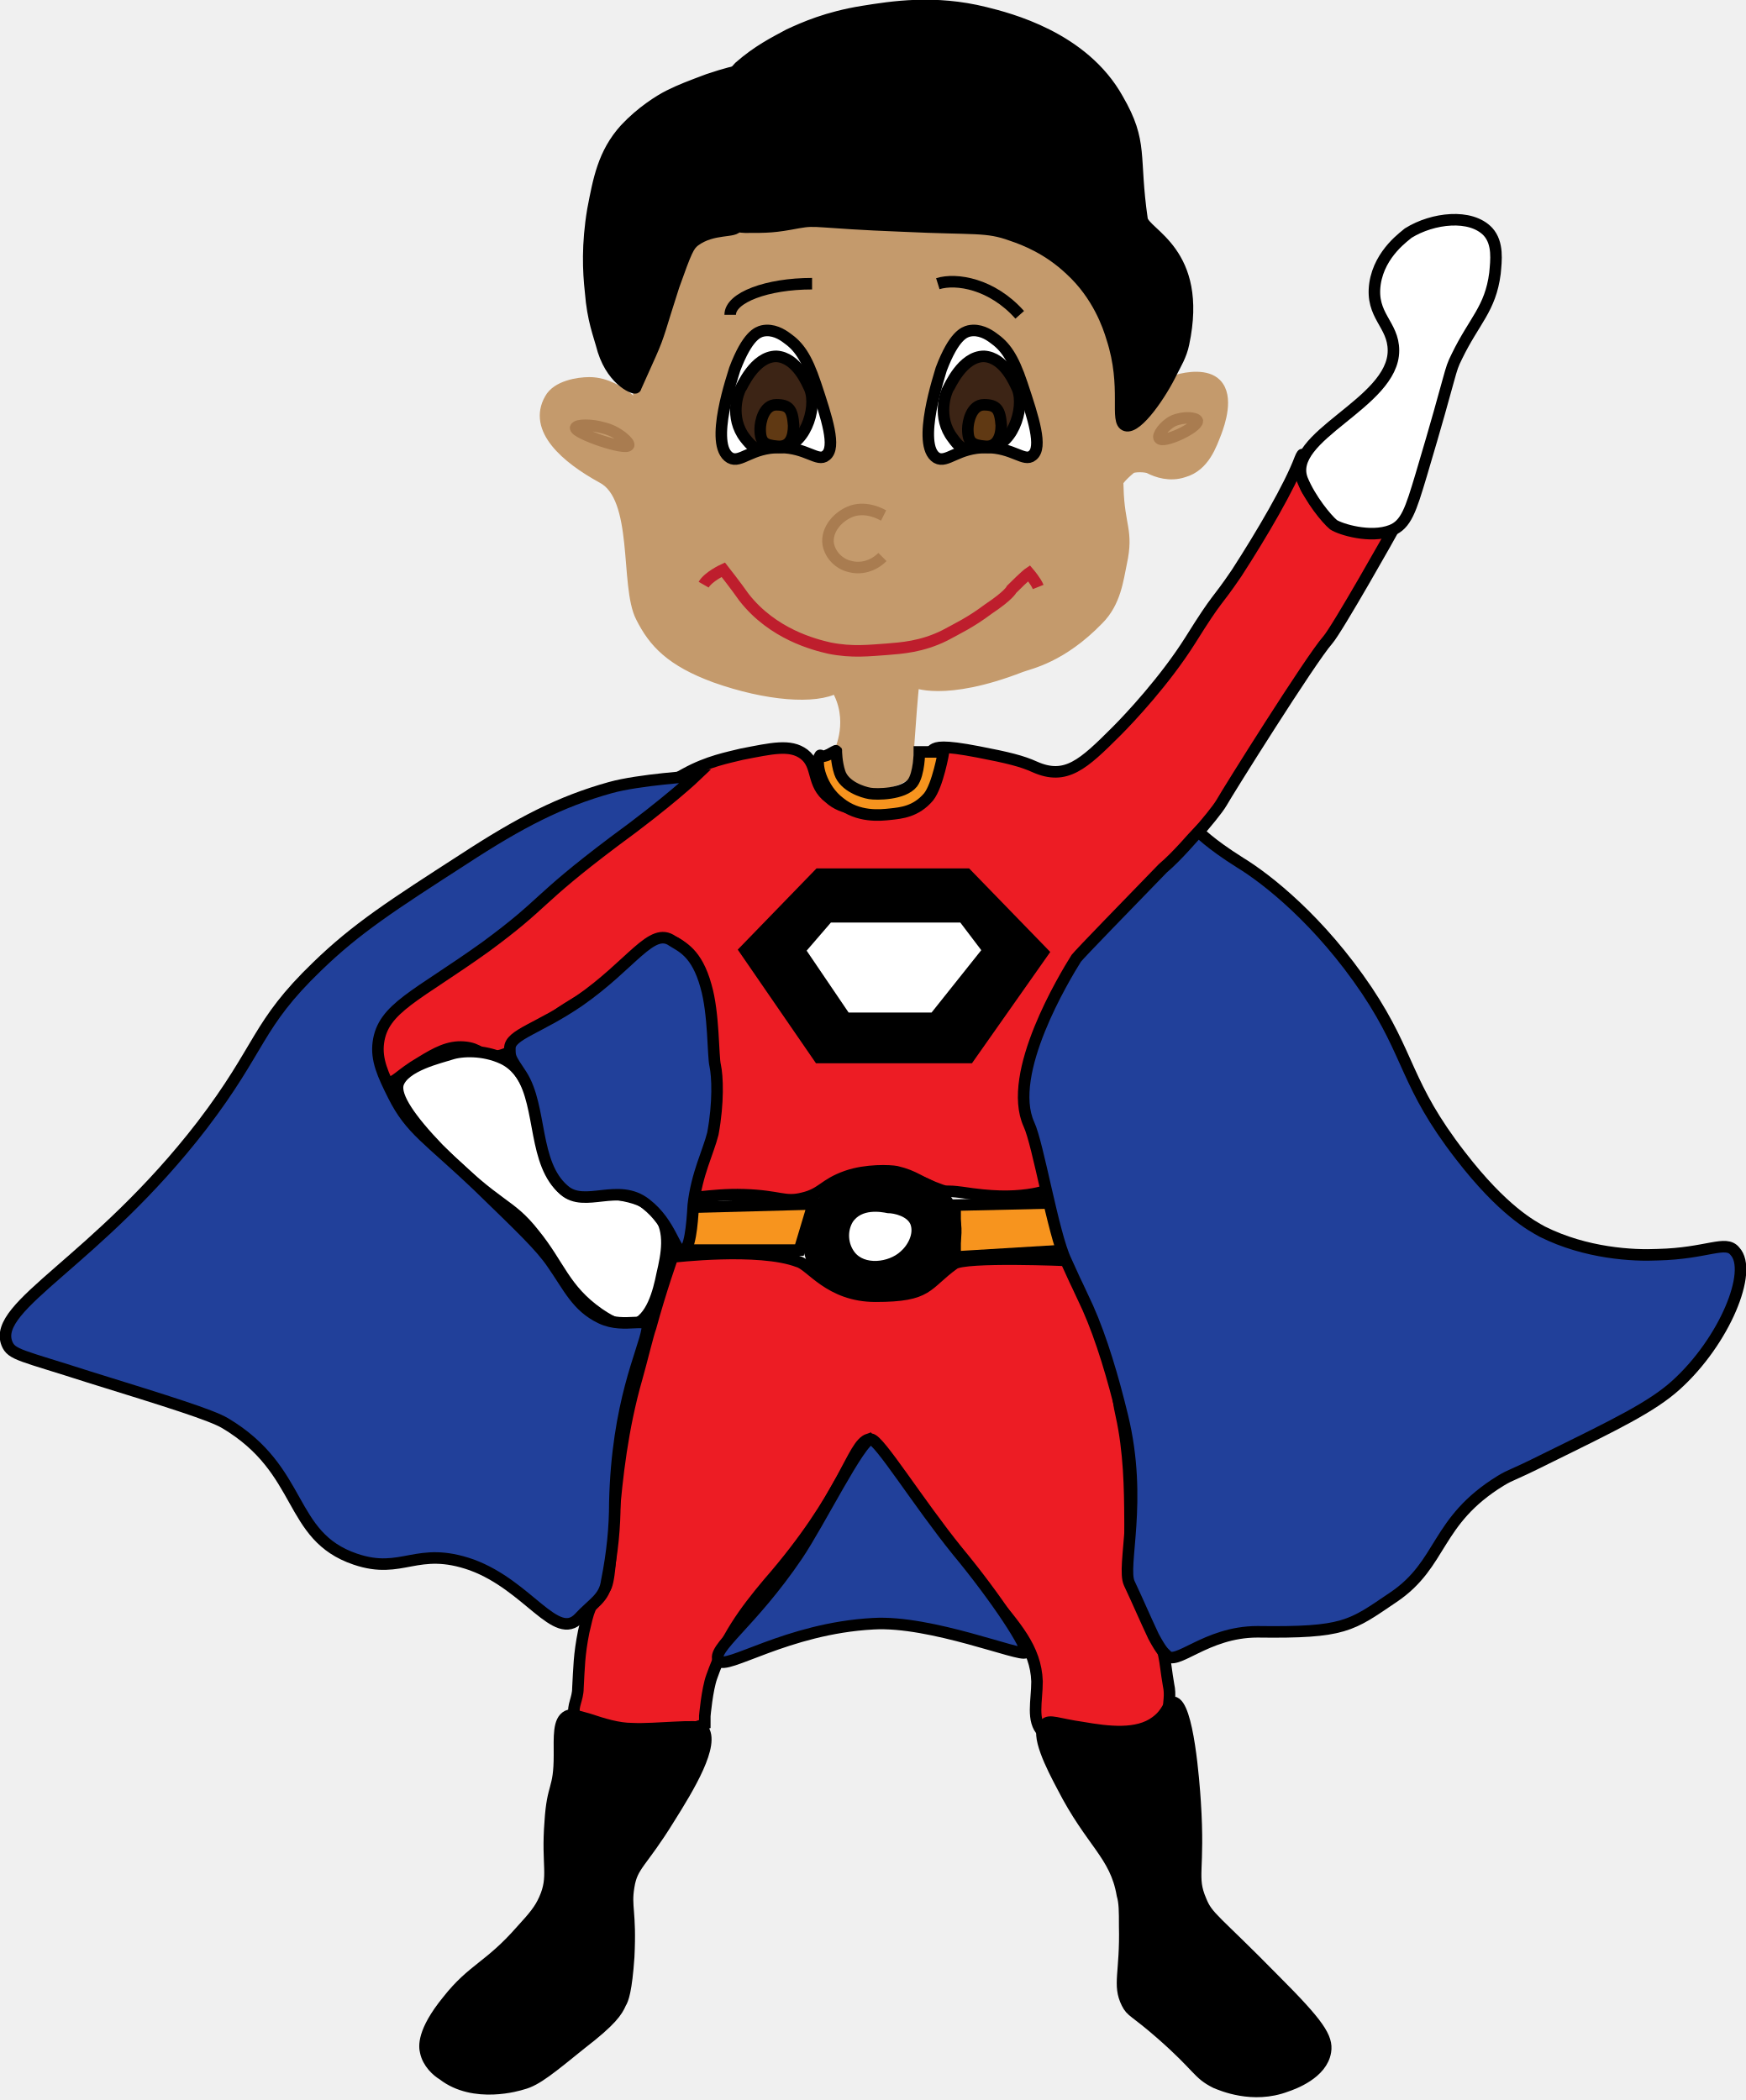
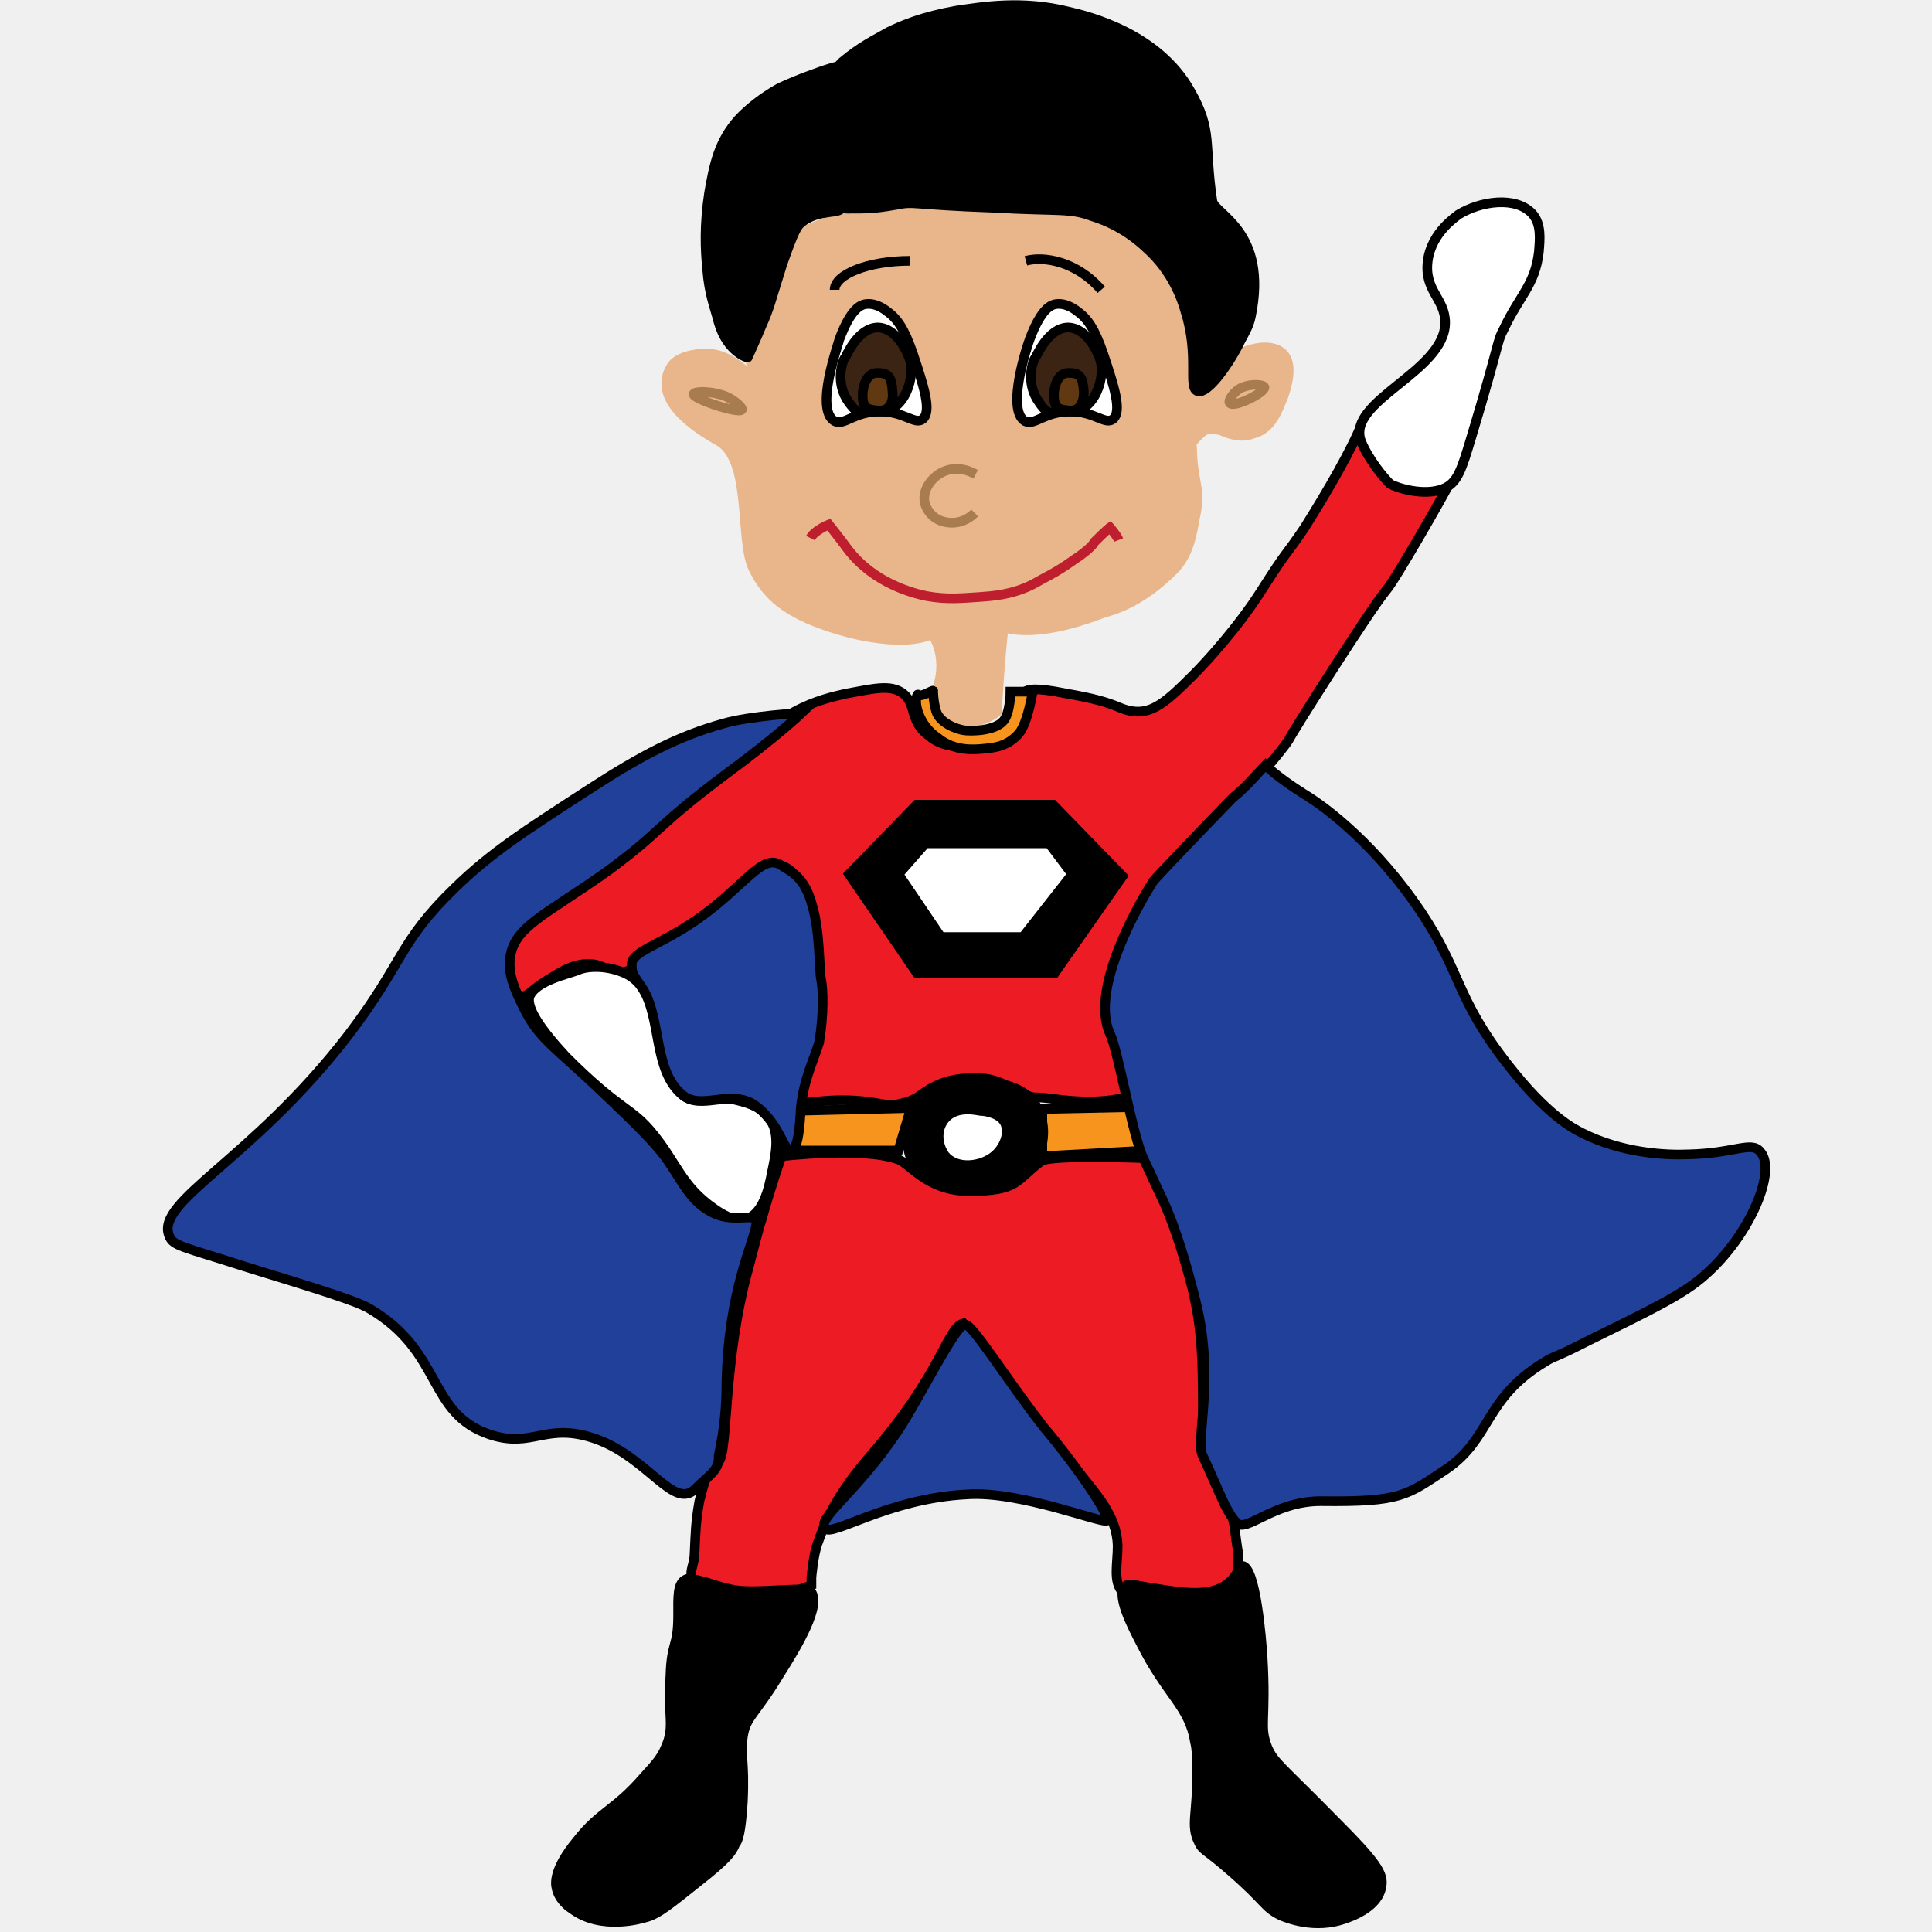
- <svg xmlns="http://www.w3.org/2000/svg" version="1.1" id="Layer_1" x="0px" y="0px" viewBox="0 0 151.3 182.1" enable-background="new 0 0 151.3 182.1" xml:space="preserve">
-   <path fill="#ED1C24" stroke="#000000" stroke-miterlimit="10" d="M69.7,65.4c-1.2-0.9-2.8-0.5-5.4,0c-1.2,0.3-2.9,0.6-4.9,1.7  c-3,1.6-4.5,3.4-7.3,5.6c-3.9,3-6.8,6.5-10.6,9.4c-0.1,0-3.2,1.7-6.7,4.6c-1,0.8-2,1.7-2.4,3.2c-0.4,1.6,0.2,3.6,1.2,3.9  c0.6,0.2,1-0.6,2.9-1.7c1.3-0.8,2.4-1.4,3.7-1.3c1.4,0.1,1.5,0.8,2.5,0.8c1.9,0.1,4.5-2.8,5.9-3.8c1.3-0.9,3.1-1.7,5.2-3.8  c1-1,1.5-1.3,2-1.7c0.9-0.8,2.5-1.7,4.3,1c1.1,1.8,0.7,5.7,0.7,7.9c0,1.5,0.1,5.2-0.6,7.9c0,0-0.1,0.6-0.7,2.8l-0.4,1.7  c0.3,0.6,2.3-0.1,5.4,0c3.1,0.1,3.5,0.7,5.1,0.3c1.7-0.4,1.8-1.2,3.8-1.9c1.7-0.6,3.8-0.5,4.3-0.4c1.7,0.4,1.9,0.9,3.9,1.6  c0.6,0.2,0.3,0,1.8,0.2c2.6,0.4,4.2,0.4,5.7,0.2c1.4-0.2,1.6-0.4,1.7-0.5c0.7-0.9-0.2-2.4-0.8-5.4c-0.2-0.9-0.9-3.2-0.1-5.9  c0.3-1.1,0.3-2.7,1.7-5.3c1.6-3.1,2.2-3.9,3.1-4.8c0.6-0.6,0,0,2.5-2.5c2.5-2.5,2.3-2.1,3.6-3.6c1.2-1.3,4.4-4.8,5.1-6  c0.5-0.9,7.7-12.4,9.2-14.1c0.8-0.9,5.6-9.4,5.8-9.8c1.2-2-4.1-0.5-3.5-0.6c2.9-0.2-0.9-1.3-3.3-2c-2-0.6-0.7-5-1.4-3.3  c-0.9,2.4-3.3,6.5-5.5,9.9c-1.9,2.8-1.5,1.8-4,5.8c-2.2,3.5-5.3,6.8-6.4,7.9c-2.9,2.9-4.4,4.3-7.1,3.1c-1.1-0.5-2.3-0.8-4.9-1.3  c-3.1-0.6-3.6-0.4-3.9-0.2c-1.1,0.8-0.2,2.3-1.3,3.7c-1.2,1.4-3.3,1.5-4,1.5c-0.8,0-2.5,0.1-3.7-1C70.3,68,71,66.4,69.7,65.4z" />
-   <polygon stroke="#000000" stroke-miterlimit="10" points="71,75.8 64.6,82.4 71,91.7 84,91.7 90.4,82.6 83.8,75.8 " />
-   <polygon fill="#FFFFFF" stroke="#000000" stroke-miterlimit="10" points="69.3,82.4 73.3,88.3 81,88.3 85.7,82.4 83.5,79.5   71.8,79.5 " />
-   <path fill="#FFFFFF" stroke="#000000" stroke-miterlimit="10" d="M34.5,94c-0.3,1.1,1.1,3.1,3.5,5.6c5.3,5.3,6.1,4.6,8.3,7.4  c2.2,2.7,2.6,4.8,5.6,6.9c1.3,0.9,2.2,1.2,3,1c1.6-0.5,2.2-2.9,2.5-4.4c0.4-1.7,0.8-3.7-0.3-5.2c-0.9-1.2-2.3-1.5-3.4-1.7  c-2.3-0.5-2.9,0.3-4,0c-3.5-1-1.9-9.8-6.1-11.8c-1.7-0.8-3.6-0.7-4.5-0.4C38.2,91.7,35,92.4,34.5,94z" />
-   <path fill="#FFFFFF" stroke="#000000" stroke-miterlimit="10" d="M112.9,41.6c-1.5-3.8,7.9-6.6,7.9-11.2c0-2.3-2-3-1.6-5.8  c0.4-2.7,2.7-4.2,2.9-4.4c2.1-1.3,5.4-1.7,6.9-0.1c0.9,1,0.7,2.5,0.6,3.6c-0.4,3.1-1.8,4.1-3.3,7.2c-0.7,1.4-0.3,0.9-3.1,10.3  c-0.9,3-1.3,4.3-2.6,4.8c-1.8,0.7-4.4-0.1-5-0.5C115,45,113.6,43.3,112.9,41.6z" />
-   <path fill="#F7941E" stroke="#000000" stroke-miterlimit="10" d="M59.3,104.7c-0.3,1.2-0.7,2.5-1,3.7h11l1.2-4L59.3,104.7z" />
-   <polygon fill="#F7941E" stroke="#000000" stroke-miterlimit="10" points="82.8,104.5 82.8,109 92.7,108.4 91.6,104.3 " />
-   <path stroke="#000000" stroke-miterlimit="10" d="M70.8,105c-0.1,0.3-1.3,2.4-0.3,4.4c1.2,2.6,4.9,2.7,5.6,2.7c0.8,0,4.7,0,6.2-3  c0.1-0.1,1.2-2.4,0-4.6c-1.6-3-6.1-2.4-6.6-2.4C74.9,102.2,72.2,102.6,70.8,105z" />
-   <path fill="#FFFFFF" stroke="#000000" stroke-miterlimit="10" d="M73.5,105.7c-0.6,1-0.5,2.3,0.2,3.2c1.1,1.4,3.5,1.1,4.7,0  c0.7-0.6,1.4-1.8,1-2.9c-0.4-1-1.8-1.3-2.4-1.3C76.5,104.6,74.5,104.2,73.5,105.7z" />
-   <path fill="#ED1C24" stroke="#000000" stroke-miterlimit="10" d="M58.3,109c0,0-1,2.8-1.9,6.1c-0.2,0.5-0.8,3-1.2,4.4  c-2.5,8.7-1.9,17.4-2.8,18.3c-1.3,1.2-1.4,2-1.8,3.7c-0.4,2-0.4,3.1-0.5,4.9c0,0.9-0.5,1.6-0.3,2.2c0.2,0.9,1.6,1.3,2.5,1.5  c0.5,0.2,2.8,0.5,4.6,0.4c1.9-0.1,4.2-1,4.2-1v-0.7c0,0,0.2-2.3,0.6-3.4c1.2-3.4,2.8-5.6,4.9-8.1c6.8-7.8,7.2-12,8.7-12.5  c0,0,2.8,4.2,10.4,13.4c2.3,2.8,4.1,4.7,4.2,7.6c0,1.7-0.5,3.4,0.5,4.4c0.2,0.2,0.6,0.5,3.2,0.7c4.6,0.3,6-0.6,6.4-0.8  c0.5-0.3,1.3-0.9,1.3-1.7c0-0.8,0.2-1.4,0-2.3c-0.4-2.3-0.2-2.9-1.4-5c-0.5-0.9-0.9-2.1-1.4-3.2c-1.1-2.3,0.1-8.9-1.3-15.2  c-0.8-3.5-0.1-6.3-1.3-7.4c-1.9-1.9-3.3-6-3.3-6s-9-0.4-9.9,0.3c-2.5,1.8-2.1,2.8-6.8,2.8c-4,0-5.6-2.7-6.7-3  C65.8,108.1,58.3,109,58.3,109z" />
-   <path stroke="#000000" stroke-miterlimit="10" d="M48.5,152.2c0-1.6-0.1-3,0.7-3.4c0.4-0.2,0.8,0,1.9,0.3c1.2,0.4,2.5,0.8,3.7,0.8  c2,0.1,5.8-0.4,6.1,0c1.1,1.3-1.2,5.1-2.9,7.8c-2.4,3.9-3.2,4-3.5,5.9c-0.3,1.8,0.2,2.1,0,6.1c-0.2,2.9-0.5,3.7-0.7,4  c-0.3,0.7-0.8,1.5-3.4,3.5c-2.6,2.1-3.9,3.2-5.1,3.5c-0.3,0.1-4.2,1.3-6.9-0.8c-0.5-0.3-1.3-1-1.5-2c-0.1-0.4-0.3-1.7,1.9-4.4  c2.2-2.8,3.6-2.9,6.4-6.1c1.1-1.2,1.6-1.8,2-2.7c0.9-2,0.2-2.9,0.5-6.7C47.9,154.7,48.5,155.3,48.5,152.2z" />
-   <path stroke="#000000" stroke-miterlimit="10" d="M92.1,154.9c-0.9-1.7-2.4-4.6-1.5-5.4c0.4-0.4,1.1,0,3.2,0.3  c2.3,0.4,4.8,0.7,6.4-0.5c1.1-0.8,1.1-1.7,1.5-1.7c1.3,0.1,1.8,7.1,1.9,8.6c0.4,6.1-0.4,6.5,0.5,8.6c0.6,1.5,1.2,1.6,6.4,6.9  c3.8,3.8,4.6,5,4.4,6.2c-0.3,1.9-2.8,2.8-3.4,3c-2.9,1.1-5.6-0.1-6.1-0.3c-1.6-0.8-1.4-1.3-4.7-4.2c-2.4-2.1-2.6-1.9-3-2.7  c-0.8-1.6-0.1-2.6-0.2-6.7c0-1.3,0-2-0.2-2.7C96.7,160.8,94.6,159.8,92.1,154.9z" />
-   <path fill="#21409A" stroke="#000000" stroke-miterlimit="10" d="M103.9,72.1c0,0,0.9,1,3.6,2.7c2.3,1.4,6.9,5,11,11.1  c3.8,5.7,3.3,8.1,8.1,14.3c3.7,4.8,6.2,6.1,7.1,6.6c3.8,1.9,7.9,2.1,10,2c4.3-0.1,5.9-1.3,6.7-0.3c1.6,1.7-0.9,7.8-5.1,11.6  c-2.1,1.9-5.2,3.4-11.3,6.4c-3.2,1.6-2.9,1.3-3.9,1.9c-5.7,3.5-5,7.2-9.3,10.1c-3.7,2.5-4.2,3.1-11.8,3c-4.5,0-7.1,3.1-7.9,2  c-0.2-0.2-0.4-0.3-1.1-1.6c-0.8-1.7-1.3-2.9-2.1-4.6c-0.7-1.5,1.2-7.1-0.6-14.5c-0.8-3.3-1.8-6.7-3-9.4c-1.9-4.1-0.5-1-1.9-4.1  c-1.1-2.3-2.4-10.1-3.2-11.8c-2-4.4,3.1-12.8,4.1-14.4c0.4-0.5,4.4-4.6,7.5-7.8C102.1,74.2,103.5,72.5,103.9,72.1z" />
-   <path fill="#21409A" stroke="#000000" stroke-miterlimit="10" d="M88.9,143.3c-0.4,0.4-8.2-2.8-13.2-2.5c-7.5,0.4-12.8,4.1-13.4,3.2  c-0.7-1,2.8-3.2,6.8-9.1c1.9-2.8,5.5-10.1,6.4-10.1c0.7,0,4.1,5.5,7.5,9.7C86.4,138.6,89.2,142.9,88.9,143.3z" />
-   <path fill="#21409A" stroke="#000000" stroke-miterlimit="10" d="M50.2,140.3c-2,2.1-4.4-2.8-9.3-4.6c-4.8-1.7-6,0.9-10.1-0.5  c-5.9-2-4.4-7.7-11.3-11.8c-1.2-0.7-4.7-1.8-11.8-4c-5.9-1.9-6.7-1.9-7.1-2.9c-1.3-3.3,7.8-7.1,16.9-18.9c5.2-6.8,4.7-8.7,10-13.8  c3.4-3.3,6.5-5.3,12.7-9.3c4.9-3.2,8.4-5,12.7-6.2c2.5-0.7,7.4-1,7.4-1s-2.3,2.2-7.1,5.7c-6.9,5.2-5.8,5.2-11.1,9.1  c-6,4.3-8.9,5.3-9.3,8.3c-0.2,1.5,0.4,2.8,1.3,4.6c1.5,3,3,3.7,7.4,7.9c3.6,3.5,5.4,5.2,6.4,6.7c1.4,2,2.1,3.7,4.2,4.7  c2.1,1,4.3-0.3,4,1c-0.3,1.9-2.6,6.3-2.8,15c0,2.1-0.2,4.3-0.7,6.8C52.4,138.6,51.4,139,50.2,140.3z" />
+ <svg xmlns="http://www.w3.org/2000/svg" version="1.1" id="Layer_1" x="0px" y="0px" viewBox="0 0 200 200" enable-background="new 0 0 200 200" xml:space="preserve">
+   <path fill="#ED1C24" stroke="#000000" stroke-miterlimit="10" d="M93.5,71.8c-1.3-1-3.1-0.5-5.9,0c-1.3,0.3-3.2,0.7-5.4,1.9  c-3.3,1.8-4.9,3.7-8,6.2c-4.3,3.3-7.5,7.1-11.6,10.3c-0.1,0-3.5,1.9-7.4,5.1c-1.1,0.9-2.2,1.9-2.6,3.5c-0.4,1.8,0.2,4,1.3,4.3  c0.7,0.2,1.1-0.7,3.2-1.9c1.4-0.9,2.6-1.5,4.1-1.4c1.5,0.1,1.6,0.9,2.7,0.9c2.1,0.1,4.9-3.1,6.5-4.2c1.4-1,3.4-1.9,5.7-4.2  c1.1-1.1,1.6-1.4,2.2-1.9c1-0.9,2.7-1.9,4.7,1.1c1.2,2,0.8,6.3,0.8,8.7c0,1.6,0.1,5.7-0.7,8.7c0,0-0.1,0.7-0.8,3.1l-0.4,1.9  c0.3,0.7,2.5-0.1,5.9,0c3.4,0.1,3.8,0.8,5.6,0.3c1.9-0.4,2-1.3,4.2-2.1c1.9-0.7,4.2-0.5,4.7-0.4c1.9,0.4,2.1,1,4.3,1.8  c0.7,0.2,0.3,0,2,0.2c2.9,0.4,4.6,0.4,6.3,0.2c1.5-0.2,1.8-0.4,1.9-0.5c0.8-1-0.2-2.6-0.9-5.9c-0.2-1-1-3.5-0.1-6.5  c0.3-1.2,0.3-3,1.9-5.8c1.8-3.4,2.4-4.3,3.4-5.3c0.7-0.7,0,0,2.7-2.7c2.7-2.7,2.5-2.3,4-4c1.3-1.4,4.8-5.3,5.6-6.6  c0.5-1,8.5-13.6,10.1-15.5c0.9-1,6.2-10.3,6.4-10.8c1.3-2.2-4.5-0.5-3.8-0.7c3.2-0.2-1-1.4-3.6-2.2c-2.2-0.7-0.8-5.5-1.5-3.6  c-1,2.6-3.6,7.1-6,10.9c-2.1,3.1-1.6,2-4.4,6.4c-2.4,3.8-5.8,7.5-7,8.7c-3.2,3.2-4.8,4.7-7.8,3.4c-1.2-0.5-2.5-0.9-5.4-1.4  c-3.4-0.7-4-0.4-4.3-0.2c-1.2,0.9-0.2,2.5-1.4,4.1c-1.3,1.5-3.6,1.6-4.4,1.6c-0.9,0-2.7,0.1-4.1-1.1C94.1,74.7,94.9,72.9,93.5,71.8z  " />
+   <polygon stroke="#000000" stroke-miterlimit="10" points="94.9,83.3 87.9,90.5 94.9,100.7 109.2,100.7 116.2,90.7 109,83.3 " />
+   <polygon fill="#FFFFFF" stroke="#000000" stroke-miterlimit="10" points="93,90.5 97.4,97 105.9,97 111,90.5 108.6,87.3 95.8,87.3   " />
+   <path fill="#FFFFFF" stroke="#000000" stroke-miterlimit="10" d="M54.8,103.2c-0.3,1.2,1.2,3.4,3.8,6.2c5.8,5.8,6.7,5.1,9.1,8.1  c2.4,3,2.9,5.3,6.2,7.6c1.4,1,2.4,1.3,3.3,1.1c1.8-0.5,2.4-3.2,2.7-4.8c0.4-1.9,0.9-4.1-0.3-5.7c-1-1.3-2.5-1.6-3.7-1.9  c-2.5-0.5-3.2,0.3-4.4,0c-3.8-1.1-2.1-10.8-6.7-13c-1.9-0.9-4-0.8-4.9-0.4S55.4,101.5,54.8,103.2z" />
+   <path fill="#FFFFFF" stroke="#000000" stroke-miterlimit="10" d="M140.9,45.7c-1.6-4.2,8.7-7.2,8.7-12.3c0-2.5-2.2-3.3-1.8-6.4  c0.4-3,3-4.6,3.2-4.8c2.3-1.4,5.9-1.9,7.6-0.1c1,1.1,0.8,2.7,0.7,4c-0.4,3.4-2,4.5-3.6,7.9c-0.8,1.5-0.3,1-3.4,11.3  c-1,3.3-1.4,4.7-2.9,5.3c-2,0.8-4.8-0.1-5.5-0.5C143.2,49.4,141.7,47.6,140.9,45.7z" />
+   <path fill="#F7941E" stroke="#000000" stroke-miterlimit="10" d="M82,115c-0.3,1.3-0.8,2.7-1.1,4.1H93l1.3-4.4L82,115z" />
+   <polygon fill="#F7941E" stroke="#000000" stroke-miterlimit="10" points="107.9,114.8 107.9,119.7 118.7,119.1 117.5,114.6 " />
+   <path stroke="#000000" stroke-miterlimit="10" d="M94.7,115.3c-0.1,0.3-1.4,2.6-0.3,4.8c1.3,2.9,5.4,3,6.2,3c0.9,0,5.2,0,6.8-3.3  c0.1-0.1,1.3-2.6,0-5.1c-1.8-3.3-6.7-2.6-7.2-2.6C99.2,112.2,96.2,112.7,94.7,115.3z" />
+   <path fill="#FFFFFF" stroke="#000000" stroke-miterlimit="10" d="M97.6,116.1c-0.7,1.1-0.5,2.5,0.2,3.5c1.2,1.5,3.8,1.2,5.2,0  c0.8-0.7,1.5-2,1.1-3.2c-0.4-1.1-2-1.4-2.6-1.4C100.9,114.9,98.7,114.4,97.6,116.1z" />
+   <path fill="#ED1C24" stroke="#000000" stroke-miterlimit="10" d="M80.9,119.7c0,0-1.1,3.1-2.1,6.7c-0.2,0.5-0.9,3.3-1.3,4.8  c-2.7,9.6-2.1,19.1-3.1,20.1c-1.4,1.3-1.5,2.2-2,4.1c-0.4,2.2-0.4,3.4-0.5,5.4c0,1-0.5,1.8-0.3,2.4c0.2,1,1.8,1.4,2.7,1.6  c0.5,0.2,3.1,0.5,5.1,0.4c2.1-0.1,4.6-1.1,4.6-1.1v-0.8c0,0,0.2-2.5,0.7-3.7c1.3-3.7,3.1-6.2,5.4-8.9c7.5-8.6,7.9-13.2,9.6-13.7  c0,0,3.1,4.6,11.4,14.7c2.5,3.1,4.5,5.2,4.6,8.3c0,1.9-0.5,3.7,0.5,4.8c0.2,0.2,0.7,0.5,3.5,0.8c5.1,0.3,6.6-0.7,7-0.9  c0.5-0.3,1.4-1,1.4-1.9c0-0.9,0.2-1.5,0-2.5c-0.4-2.5-0.2-3.2-1.5-5.5c-0.5-1-1-2.3-1.5-3.5c-1.2-2.5,0.1-9.8-1.4-16.7  c-0.9-3.8-0.1-6.9-1.4-8.1c-2.1-2.1-3.6-6.6-3.6-6.6s-9.9-0.4-10.9,0.3c-2.7,2-2.3,3.1-7.5,3.1c-4.4,0-6.2-3-7.4-3.3  C89.2,118.7,80.9,119.7,80.9,119.7z" />
+   <path stroke="#000000" stroke-miterlimit="10" d="M70.2,167.2c0-1.8-0.1-3.3,0.8-3.7c0.4-0.2,0.9,0,2.1,0.3c1.3,0.4,2.7,0.9,4.1,0.9  c2.2,0.1,6.4-0.4,6.7,0c1.2,1.4-1.3,5.6-3.2,8.6c-2.6,4.3-3.5,4.4-3.8,6.5c-0.3,2,0.2,2.3,0,6.7c-0.2,3.2-0.5,4.1-0.8,4.4  c-0.3,0.8-0.9,1.6-3.7,3.8c-2.9,2.3-4.3,3.5-5.6,3.8c-0.3,0.1-4.6,1.4-7.6-0.9c-0.5-0.3-1.4-1.1-1.6-2.2c-0.1-0.4-0.3-1.9,2.1-4.8  c2.4-3.1,4-3.2,7-6.7c1.2-1.3,1.8-2,2.2-3c1-2.2,0.2-3.2,0.5-7.4C69.5,169.9,70.2,170.6,70.2,167.2z" />
+   <path stroke="#000000" stroke-miterlimit="10" d="M118.1,170.1c-1-1.9-2.6-5.1-1.6-5.9c0.4-0.4,1.2,0,3.5,0.3c2.5,0.4,5.3,0.8,7-0.5  c1.2-0.9,1.2-1.9,1.6-1.9c1.4,0.1,2,7.8,2.1,9.4c0.4,6.7-0.4,7.1,0.5,9.4c0.7,1.6,1.3,1.8,7,7.6c4.2,4.2,5.1,5.5,4.8,6.8  c-0.3,2.1-3.1,3.1-3.7,3.3c-3.2,1.2-6.2-0.1-6.7-0.3c-1.8-0.9-1.5-1.4-5.2-4.6c-2.6-2.3-2.9-2.1-3.3-3c-0.9-1.8-0.1-2.9-0.2-7.4  c0-1.4,0-2.2-0.2-3C123.1,176.6,120.8,175.5,118.1,170.1z" />
+   <path fill="#21409A" stroke="#000000" stroke-miterlimit="10" d="M131,79.2c0,0,1,1.1,4,3c2.5,1.5,7.6,5.5,12.1,12.2  c4.2,6.3,3.6,8.9,8.9,15.7c4.1,5.3,6.8,6.7,7.8,7.2c4.2,2.1,8.7,2.3,11,2.2c4.7-0.1,6.5-1.4,7.4-0.3c1.8,1.9-1,8.6-5.6,12.7  c-2.3,2.1-5.7,3.7-12.4,7c-3.5,1.8-3.2,1.4-4.3,2.1c-6.3,3.8-5.5,7.9-10.2,11.1c-4.1,2.7-4.6,3.4-13,3.3c-4.9,0-7.8,3.4-8.7,2.2  c-0.2-0.2-0.4-0.3-1.2-1.8c-0.9-1.9-1.4-3.2-2.3-5.1c-0.8-1.6,1.3-7.8-0.7-15.9c-0.9-3.6-2-7.4-3.3-10.3c-2.1-4.5-0.5-1.1-2.1-4.5  c-1.2-2.5-2.6-11.1-3.5-13c-2.2-4.8,3.4-14.1,4.5-15.8c0.4-0.5,4.8-5.1,8.2-8.6C129,81.5,130.6,79.6,131,79.2z" />
+   <path fill="#21409A" stroke="#000000" stroke-miterlimit="10" d="M114.6,157.4c-0.4,0.4-9-3.1-14.5-2.7c-8.2,0.4-14.1,4.5-14.7,3.5  c-0.8-1.1,3.1-3.5,7.5-10c2.1-3.1,6-11.1,7-11.1c0.8,0,4.5,6,8.2,10.7C111.8,152.2,114.9,156.9,114.6,157.4z" />
+   <path fill="#21409A" stroke="#000000" stroke-miterlimit="10" d="M72,154.1c-2.2,2.3-4.8-3.1-10.2-5.1c-5.3-1.9-6.6,1-11.1-0.5  c-6.5-2.2-4.8-8.5-12.4-13c-1.3-0.8-5.2-2-13-4.4c-6.5-2.1-7.4-2.1-7.8-3.2c-1.4-3.6,8.6-7.8,18.6-20.8c5.7-7.5,5.2-9.6,11-15.2  c3.7-3.6,7.1-5.8,13.9-10.2c5.4-3.5,9.2-5.5,13.9-6.8c2.7-0.8,8.1-1.1,8.1-1.1s-2.5,2.4-7.8,6.3c-7.6,5.7-6.4,5.7-12.2,10  c-6.6,4.7-9.8,5.8-10.2,9.1c-0.2,1.6,0.4,3.1,1.4,5.1c1.6,3.3,3.3,4.1,8.1,8.7c4,3.8,5.9,5.7,7,7.4c1.5,2.2,2.3,4.1,4.6,5.2  s4.7-0.3,4.4,1.1c-0.3,2.1-2.9,6.9-3.1,16.5c0,2.3-0.2,4.7-0.8,7.5C74.5,152.2,73.4,152.7,72,154.1z" />
  <g>
-     <path fill="#21409A" stroke="#000000" stroke-miterlimit="10" d="M58.3,81.6c-1.8-1.3-3.5,2-8.1,5.2c-3.5,2.4-6,2.9-6,4.1   c0,0.8,0,0.8,1,2.3c1.8,2.8,1,7.7,3.7,10c1.8,1.6,4.7-0.7,7.1,1.2c2.2,1.7,2.5,4.2,3.2,4.1c0.6-0.1,0.8-2.2,0.9-4   c0.3-2.7,1.3-4.6,1.7-6.2c0.5-2.7,0.4-5,0.2-5.9c-0.2-0.8-0.1-4.5-0.8-6.9C60.4,82.6,59.1,82.1,58.3,81.6z" />
+     <path fill="#21409A" stroke="#000000" stroke-miterlimit="10" d="M80.9,89.6c-2-1.4-3.8,2.2-8.9,5.7c-3.8,2.6-6.6,3.2-6.6,4.5   c0,0.9,0,0.9,1.1,2.5c2,3.1,1.1,8.5,4.1,11c2,1.8,5.2-0.8,7.8,1.3c2.4,1.9,2.7,4.6,3.5,4.5c0.7-0.1,0.9-2.4,1-4.4   c0.3-3,1.4-5.1,1.9-6.8c0.5-3,0.4-5.5,0.2-6.5c-0.2-0.9-0.1-4.9-0.9-7.6C83.3,90.7,81.8,90.2,80.9,89.6z" />
  </g>
-   <path fill="#C49A6C" stroke="#C49A6C" stroke-miterlimit="10" d="M78.6,67.1c0,0,0.3-5,0.6-8c0,0,2.6,1.3,9.3-1.3  c0.8-0.3,3.5-0.8,6.7-4.1c1.5-1.5,1.7-3.5,2-4.9c0.6-2.8-0.2-3.1-0.3-6.5c0,0-0.7-0.2,1.1-1.7c0.2-0.2,1.4-0.2,1.7,0  c0.6,0.3,1.7,0.7,2.9,0.3c1.8-0.5,2.4-2.4,2.8-3.4c0.3-0.8,1.1-3.1,0-4.2c-0.8-0.8-2.4-0.6-3.4-0.3c-3.1,1.1-3.5,5-4.5,4.8  c-0.8-0.1,0.2-1.7-0.9-6.2c-0.3-1.3-0.2-1.6-1.6-4.2c-1-1.8-2.1-4.1-3.7-5.2c-1.8-1.1-3.5-2.2-8.2-2.5c-5.2-0.4-6-0.1-11.7-0.3  c-2.4-0.1-5.9-0.1-11,2.2c-1.9,0.9-3.1,8.3-3.9,9.3c-2.6,3.6,0,4.4-0.2,5.4c0,0,0,0,0,0c-0.2,0.1-1.1-1.2-2.2-2  c-0.3-0.2-1.5-1.1-3-1.1c-1,0-2.8,0.3-3.4,1.4c-1.5,2.6,1.4,5.1,4.5,6.8c3.3,1.7,2,9.4,3.4,12.1c1.1,2.2,2.6,3.8,6.4,5.2  c4.5,1.6,8.7,1.9,10.5,0.9c0,0,0,0,0,0c1.7,2.8,0.3,5.6,0.3,5.6c0,0.3,0,0.9,0,1.6c0.4,0.3,1.1,0.8,2.1,1c0.3,0.1,0.6,0.1,1,0.1  C77.5,68,78.6,67.1,78.6,67.1z" />
-   <path fill="none" stroke="#A97C50" stroke-miterlimit="10" d="M100.5,38c-0.2-0.2,0.4-1.1,1.2-1.5c0.9-0.4,2-0.3,2.1,0  C103.8,37.1,100.8,38.5,100.5,38z" />
-   <path fill="none" stroke="#A97C50" stroke-miterlimit="10" d="M54.5,38.6c0.1-0.2-0.9-1.2-2.2-1.5c-1-0.3-2.3-0.3-2.4,0  C49.9,37.6,54.3,39.1,54.5,38.6z" />
+   <path fill="#E8B68A" stroke="#E8B68A" stroke-miterlimit="10" d="M103.2,73.7c0,0,0.3-5.5,0.7-8.8c0,0,2.9,1.4,10.2-1.4  c0.9-0.3,3.8-0.9,7.4-4.5c1.6-1.6,1.9-3.8,2.2-5.4c0.7-3.1-0.2-3.4-0.3-7.1c0,0-0.8-0.2,1.2-1.9c0.2-0.2,1.5-0.2,1.9,0  c0.7,0.3,1.9,0.8,3.2,0.3c2-0.5,2.6-2.6,3.1-3.7c0.3-0.9,1.2-3.4,0-4.6c-0.9-0.9-2.6-0.7-3.7-0.3c-3.4,1.2-3.8,5.5-4.9,5.3  c-0.9-0.1,0.2-1.9-1-6.8c-0.3-1.4-0.2-1.8-1.8-4.6c-1.1-2-2.3-4.5-4.1-5.7c-2-1.2-3.8-2.4-9-2.7c-5.7-0.4-6.6-0.1-12.9-0.3  c-2.6-0.1-6.5-0.1-12.1,2.4c-2.1,1-3.4,9.1-4.3,10.2c-2.9,4,0,4.8-0.2,5.9l0,0c-0.2,0.1-1.2-1.3-2.4-2.2c-0.3-0.2-1.6-1.2-3.3-1.2  c-1.1,0-3.1,0.3-3.7,1.5c-1.6,2.9,1.5,5.6,4.9,7.5c3.6,1.9,2.2,10.3,3.7,13.3c1.2,2.4,2.9,4.2,7,5.7c4.9,1.8,9.6,2.1,11.5,1l0,0  c1.9,3.1,0.3,6.2,0.3,6.2c0,0.3,0,1,0,1.8c0.4,0.3,1.2,0.9,2.3,1.1c0.3,0.1,0.7,0.1,1.1,0.1C102,74.7,103.2,73.7,103.2,73.7z" />
+   <path fill="none" stroke="#A97C50" stroke-miterlimit="10" d="M127.3,41.7c-0.2-0.2,0.4-1.2,1.3-1.6c1-0.4,2.2-0.3,2.3,0  C130.9,40.7,127.6,42.3,127.3,41.7z" />
+   <path fill="none" stroke="#A97C50" stroke-miterlimit="10" d="M76.8,42.4c0.1-0.2-1-1.3-2.4-1.6c-1.1-0.3-2.5-0.3-2.6,0  C71.7,41.3,76.6,42.9,76.8,42.4z" />
  <g>
-     <path fill="#FFFFFF" stroke="#000000" stroke-miterlimit="10" d="M81.2,39.7c0.9,0.5,1.8-0.9,4.3-0.9c2.3,0,3.3,1.3,4,0.7   c0.9-0.7,0.1-3.2-0.9-6.2c-0.8-2.4-1.5-3.3-2.5-4c-0.4-0.3-1.2-0.8-2.1-0.6c-0.4,0.1-1.3,0.4-2.4,3.3   C81.5,32.4,79.4,38.6,81.2,39.7z" />
-     <path fill="#3C2415" stroke="#000000" stroke-miterlimit="10" d="M82.6,38c-1.4-1.8-0.6-4-0.4-4.3c0.1-0.1,1.2-2.8,3.1-2.8   c1.8,0.1,2.7,2.4,2.9,2.8c0.7,1.7-0.5,5.3-2.8,5.1C83.7,38.7,83.6,39.4,82.6,38z" />
-     <path fill="#603913" stroke="#000000" stroke-miterlimit="10" d="M85.4,38.7c-1.1-0.1-1.5-0.3-1.5-1.5c0-0.6,0.3-2.1,1.4-2.1   c1.1,0,1.4,0.4,1.5,1.8C86.8,37.9,86.4,38.8,85.4,38.7z" />
+     <path fill="#FFFFFF" stroke="#000000" stroke-miterlimit="10" d="M106.1,43.6c1,0.5,2-1,4.7-1c2.5,0,3.6,1.4,4.4,0.8   c1-0.8,0.1-3.5-1-6.8c-0.9-2.6-1.6-3.6-2.7-4.4c-0.4-0.3-1.3-0.9-2.3-0.7c-0.4,0.1-1.4,0.4-2.6,3.6   C106.4,35.6,104.1,42.4,106.1,43.6z" />
+     <path fill="#3C2415" stroke="#000000" stroke-miterlimit="10" d="M107.6,41.7c-1.5-2-0.7-4.4-0.4-4.7c0.1-0.1,1.3-3.1,3.4-3.1   c2,0.1,3,2.6,3.2,3.1c0.8,1.9-0.5,5.8-3.1,5.6C108.8,42.5,108.7,43.3,107.6,41.7z" />
+     <path fill="#603913" stroke="#000000" stroke-miterlimit="10" d="M110.7,42.5c-1.2-0.1-1.6-0.3-1.6-1.6c0-0.7,0.3-2.3,1.5-2.3   c1.2,0,1.5,0.4,1.6,2C112.2,41.6,111.8,42.6,110.7,42.5z" />
  </g>
  <g>
-     <path fill="#FFFFFF" stroke="#000000" stroke-miterlimit="10" d="M63.3,39.7c0.9,0.5,1.8-0.9,4.3-0.9c2.3,0,3.3,1.3,4,0.7   c0.9-0.7,0.1-3.2-0.9-6.2c-0.8-2.4-1.5-3.3-2.5-4c-0.4-0.3-1.2-0.8-2.1-0.6c-0.4,0.1-1.3,0.4-2.4,3.3   C63.6,32.4,61.4,38.6,63.3,39.7z" />
-     <path fill="#3C2415" stroke="#000000" stroke-miterlimit="10" d="M64.6,38c-1.4-1.8-0.6-4-0.4-4.3c0.1-0.1,1.2-2.8,3.1-2.8   c1.8,0.1,2.7,2.4,2.9,2.8c0.7,1.7-0.5,5.3-2.8,5.1C65.7,38.7,65.7,39.4,64.6,38z" />
-     <path fill="#603913" stroke="#000000" stroke-miterlimit="10" d="M67.4,38.7c-1.1-0.1-1.5-0.3-1.5-1.5c0-0.6,0.3-2.1,1.4-2.1   c1.1,0,1.4,0.4,1.5,1.8C68.8,37.9,68.5,38.8,67.4,38.7z" />
+     <path fill="#FFFFFF" stroke="#000000" stroke-miterlimit="10" d="M86.4,43.6c1,0.5,2-1,4.7-1c2.5,0,3.6,1.4,4.4,0.8   c1-0.8,0.1-3.5-1-6.8c-0.9-2.6-1.6-3.6-2.7-4.4c-0.4-0.3-1.3-0.9-2.3-0.7c-0.4,0.1-1.4,0.4-2.6,3.6C86.8,35.6,84.3,42.4,86.4,43.6z   " />
+     <path fill="#3C2415" stroke="#000000" stroke-miterlimit="10" d="M87.9,41.7c-1.5-2-0.7-4.4-0.4-4.7c0.1-0.1,1.3-3.1,3.4-3.1   c2,0.1,3,2.6,3.2,3.1c0.8,1.9-0.5,5.8-3.1,5.6C89.1,42.5,89.1,43.3,87.9,41.7z" />
+     <path fill="#603913" stroke="#000000" stroke-miterlimit="10" d="M90.9,42.5c-1.2-0.1-1.6-0.3-1.6-1.6c0-0.7,0.3-2.3,1.5-2.3   c1.2,0,1.5,0.4,1.6,2C92.5,41.6,92.1,42.6,90.9,42.5z" />
  </g>
-   <path fill="none" stroke="#000000" stroke-miterlimit="10" d="M81.3,24.6c1.6-0.5,4.7,0,7.1,2.7" />
-   <path fill="none" stroke="#000000" stroke-miterlimit="10" d="M63.3,27.3c0-1.5,3.2-2.7,7.1-2.7" />
-   <line fill="none" stroke="#000000" stroke-miterlimit="10" x1="83.1" y1="29" x2="83.1" y2="29" />
+   <path fill="none" stroke="#000000" stroke-miterlimit="10" d="M106.2,27c1.8-0.5,5.2,0,7.8,3" />
+   <path fill="none" stroke="#000000" stroke-miterlimit="10" d="M86.4,30c0-1.6,3.5-3,7.8-3" />
+   <line fill="none" stroke="#000000" stroke-miterlimit="10" x1="108.2" y1="31.9" x2="108.2" y2="31.9" />
  <g>
-     <path fill="none" stroke="#A97C50" stroke-miterlimit="10" d="M76.6,44.7c-0.2-0.1-1.4-0.8-2.7-0.4c-1.2,0.4-2.3,1.6-2.1,2.9   c0.2,1,1,1.7,1.8,1.9c1,0.3,2.1,0,2.9-0.8" />
+     <path fill="none" stroke="#A97C50" stroke-miterlimit="10" d="M101,49.1c-0.2-0.1-1.5-0.9-3-0.4c-1.3,0.4-2.5,1.8-2.3,3.2   c0.2,1.1,1.1,1.9,2,2.1c1.1,0.3,2.3,0,3.2-0.9" />
  </g>
-   <path fill="none" stroke="#BE1E2D" stroke-miterlimit="10" d="M61,50.7c0.4-0.7,1.7-1.3,1.7-1.3s1.1,1.4,1.8,2.4  c2.5,3.2,6.1,4.1,7.4,4.4c2,0.4,3.5,0.2,5,0.1c1.2-0.1,3-0.2,5-1.2c1.1-0.6,2.2-1.1,3.8-2.3c1.8-1.2,2-1.7,2-1.7  c1.2-1.2,1.5-1.4,1.5-1.4s0.6,0.7,0.8,1.2" />
-   <path stroke="#000000" stroke-miterlimit="10" d="M52.3,30.4c-0.4-1.5-0.9-2.6-1.1-5.1c-0.2-1.8-0.3-4.1,0.2-7.1  c0.5-2.6,0.9-4.9,2.8-7c1.4-1.5,3-2.5,3.8-2.9c1-0.5,1.8-0.8,3.4-1.4c1.5-0.5,2.6-0.8,2.4-0.6c-0.4,0.5-2.8,3.1-3,7.2  c-0.1,0.8-0.2,2.6,0.9,4c1,1.3,2.3,1.6,2.2,2.1c-0.1,0.6-2.1,0.1-3.7,1.3c-0.5,0.4-0.7,0.8-1.8,3.9c-1.2,3.7-1.2,4.1-2,5.9  c-0.4,0.9-1.3,2.9-1.3,2.9v0C55.2,33.8,53.2,33.2,52.3,30.4z" />
-   <path stroke="#000000" stroke-miterlimit="10" d="M68.4,3c1.3-0.6,3.3-1.5,6.4-2c2.5-0.4,6.2-1,10.6,0.1c2,0.5,8.5,2.1,11.5,7.5  c2.2,3.8,1.3,4.9,2.1,10.4c0.2,1.3,5.3,2.8,3.6,10.8c-0.2,1-0.7,1.8-1,2.4c-0.9,1.9-3,5-4,4.7c-1-0.3,0.2-3.3-1.2-7.6  c-0.3-1-1.2-3.7-3.6-5.9c-1.9-1.8-3.9-2.6-5.1-3c-2.2-0.8-3.1-0.5-9.4-0.8c-7.7-0.3-7.4-0.6-9.1-0.3c-2.1,0.4-2.6,0.4-4.6,0.4  c-1.6,0-2.9-1.7-3.2-2.2c-1.5-2.9-0.5-6,0-7.3c0.3-1,1.1-2.7,2.7-4.4C65.7,4.4,67.1,3.7,68.4,3z" />
-   <path fill="#F7941E" stroke="#000000" stroke-miterlimit="10" d="M71.1,65.5c0-0.1,0,0.3,0.8-0.1c0.7-0.4,0.6-0.3,0.6-0.3  s0,1,0.3,1.9c0.4,1.2,2,1.7,2.6,1.8c0.6,0.1,2.9,0.1,3.7-0.9c0.6-0.8,0.6-2.7,0.6-2.7h2.1c0,0-0.5,2.9-1.3,3.9  c-1.1,1.3-2.4,1.4-3.3,1.5c-0.9,0.1-2.8,0.3-4.4-1C71.2,68.4,70.6,66.1,71.1,65.5z" />
+   <path fill="none" stroke="#BE1E2D" stroke-miterlimit="10" d="M83.9,55.7c0.4-0.8,1.9-1.4,1.9-1.4s1.2,1.5,2,2.6  c2.7,3.5,6.7,4.5,8.1,4.8c2.2,0.4,3.8,0.2,5.5,0.1c1.3-0.1,3.3-0.2,5.5-1.3c1.2-0.7,2.4-1.2,4.2-2.5c2-1.3,2.2-1.9,2.2-1.9  c1.3-1.3,1.6-1.5,1.6-1.5s0.7,0.8,0.9,1.3" />
+   <path stroke="#000000" stroke-miterlimit="10" d="M74.4,33.4c-0.4-1.6-1-2.9-1.2-5.6c-0.2-2-0.3-4.5,0.2-7.8c0.5-2.9,1-5.4,3.1-7.7  c1.5-1.6,3.3-2.7,4.2-3.2c1.1-0.5,2-0.9,3.7-1.5C86,7,87.2,6.7,87,6.9c-0.4,0.5-3.1,3.4-3.3,7.9c-0.1,0.9-0.2,2.9,1,4.4  c1.1,1.4,2.5,1.8,2.4,2.3C87,22.2,84.8,21.6,83,23c-0.5,0.4-0.8,0.9-2,4.3c-1.3,4.1-1.3,4.5-2.2,6.5c-0.4,1-1.4,3.2-1.4,3.2l0,0  C77.5,37.1,75.3,36.5,74.4,33.4z" />
+   <path stroke="#000000" stroke-miterlimit="10" d="M92,3.3c1.4-0.7,3.6-1.6,7-2.2c2.7-0.4,6.8-1.1,11.6,0.1c2.2,0.5,9.3,2.3,12.6,8.2  c2.4,4.2,1.4,5.4,2.3,11.4c0.2,1.4,5.8,3.1,4,11.9c-0.2,1.1-0.8,2-1.1,2.6c-1,2.1-3.3,5.5-4.4,5.2c-1.1-0.3,0.2-3.6-1.3-8.3  c-0.3-1.1-1.3-4.1-4-6.5c-2.1-2-4.3-2.9-5.6-3.3c-2.4-0.9-3.4-0.5-10.3-0.9c-8.5-0.3-8.1-0.7-10-0.3c-2.3,0.4-2.9,0.4-5.1,0.4  c-1.8,0-3.2-1.9-3.5-2.4c-1.6-3.2-0.5-6.6,0-8c0.3-1.1,1.2-3,3-4.8C89.1,4.8,90.6,4.1,92,3.3z" />
+   <path fill="#F7941E" stroke="#000000" stroke-miterlimit="10" d="M95,71.9c0-0.1,0,0.3,0.9-0.1c0.8-0.4,0.7-0.3,0.7-0.3  s0,1.1,0.3,2.1c0.4,1.3,2.2,1.9,2.9,2c0.7,0.1,3.2,0.1,4.1-1c0.7-0.9,0.7-3,0.7-3h2.3c0,0-0.5,3.2-1.4,4.3c-1.2,1.4-2.6,1.5-3.6,1.6  c-1,0.1-3.1,0.3-4.8-1.1C95.1,75.1,94.5,72.6,95,71.9z" />
</svg>
